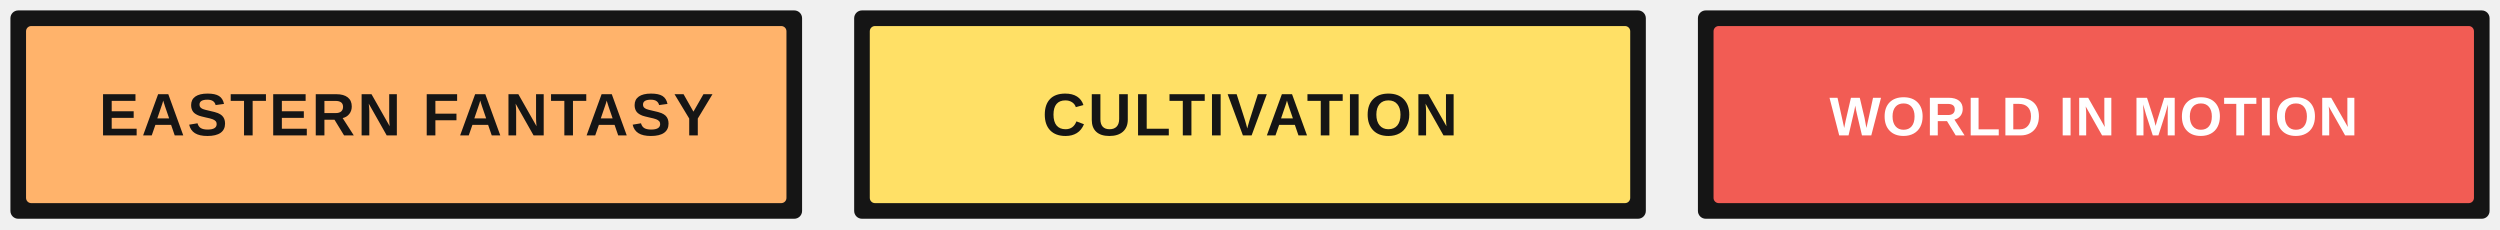
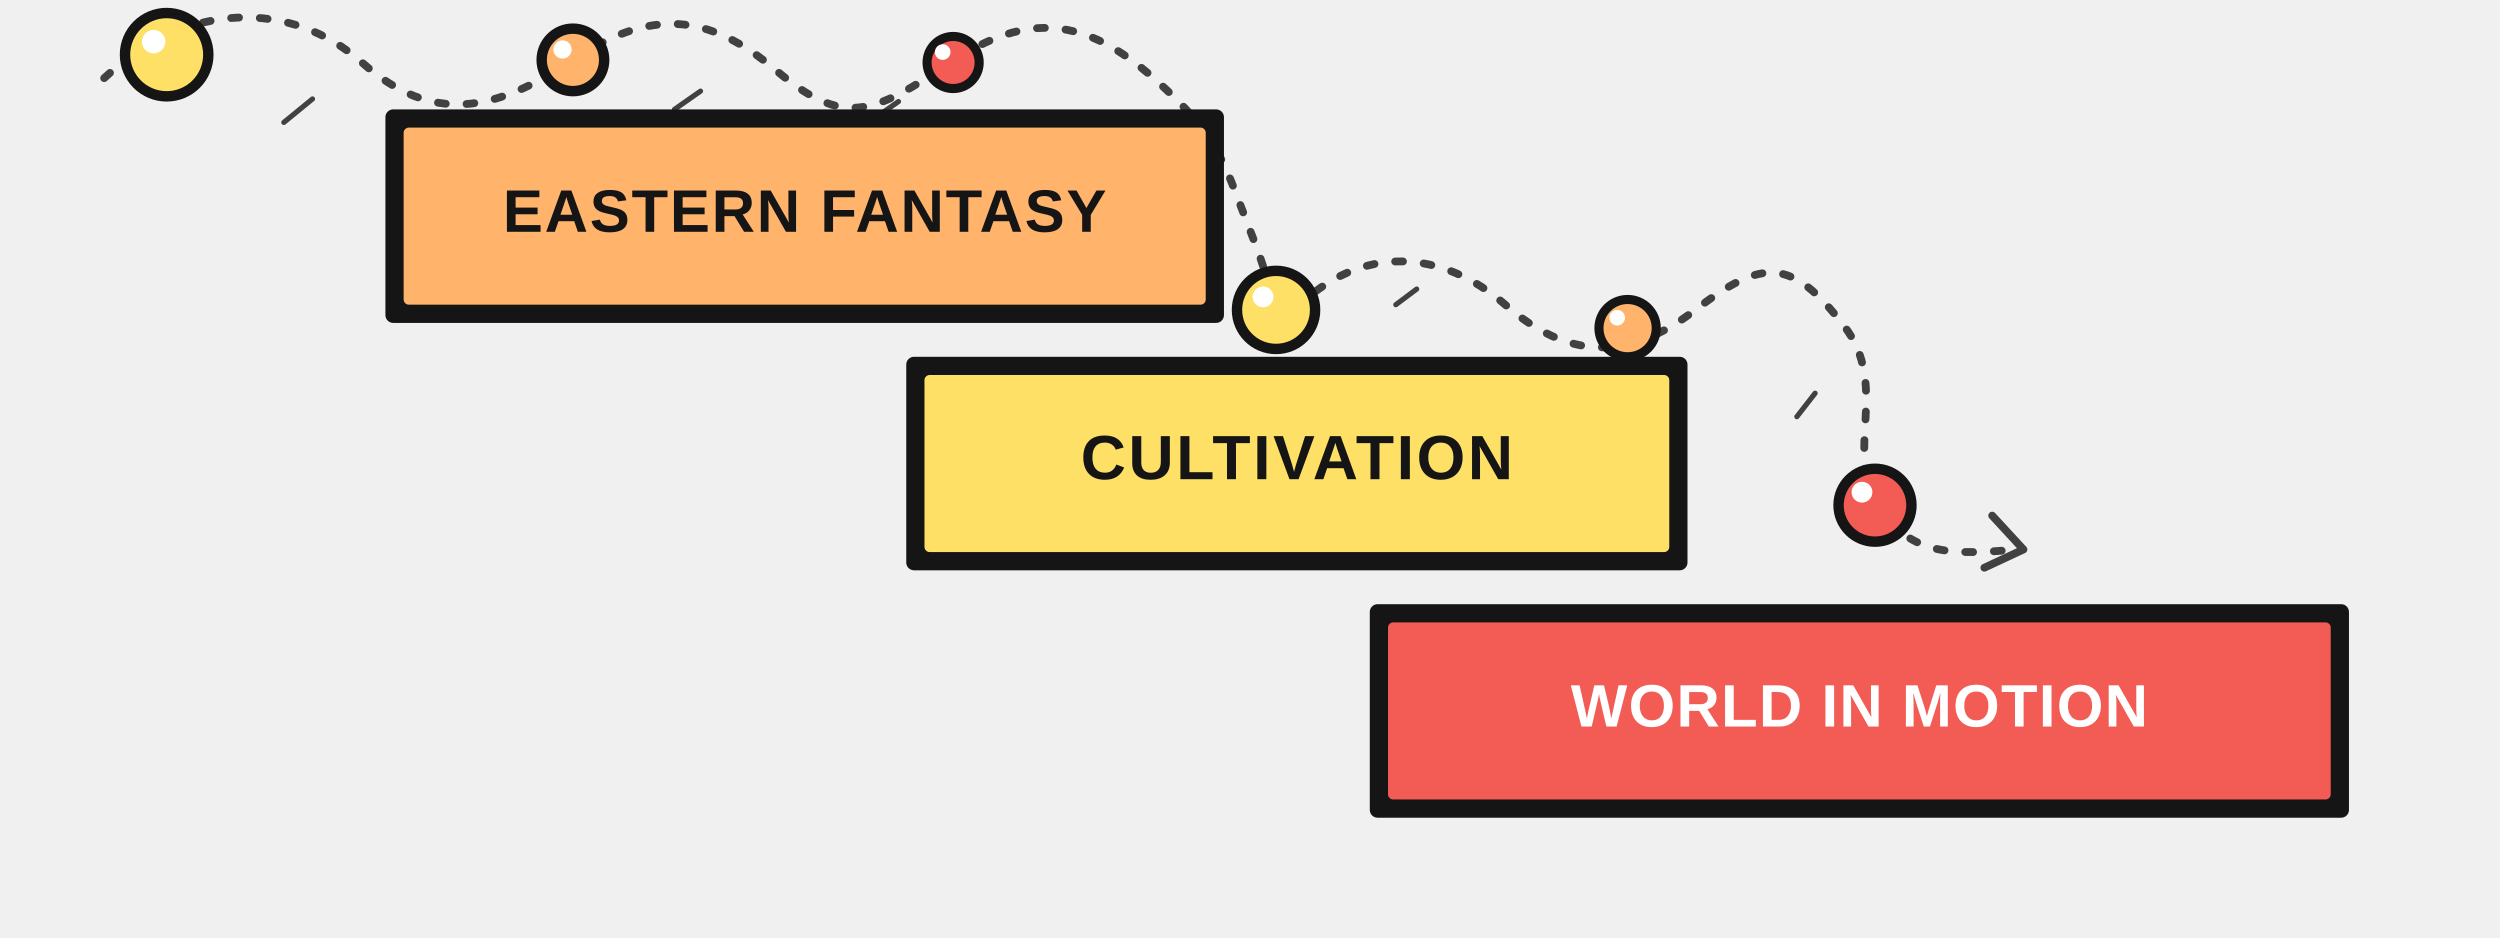
- <svg xmlns="http://www.w3.org/2000/svg" width="960" height="88" viewBox="0 0 960 88" role="img" aria-labelledby="title desc">
-   <rect x="4" y="4" width="304" height="80" rx="3" fill="#151515" />
-   <rect x="10" y="10" width="292" height="68" rx="2" fill="#FFB36B" />
-   <text x="156" y="52" font-family="Arial, Helvetica, sans-serif" font-size="23" font-weight="800" text-anchor="middle" letter-spacing="1" fill="#151515">EASTERN FANTASY</text>
-   <rect x="328" y="4" width="304" height="80" rx="3" fill="#151515" />
-   <rect x="334" y="10" width="292" height="68" rx="2" fill="#FFE066" />
-   <text x="480" y="52" font-family="Arial, Helvetica, sans-serif" font-size="23" font-weight="800" text-anchor="middle" letter-spacing="1" fill="#151515">CULTIVATION</text>
-   <rect x="652" y="4" width="304" height="80" rx="3" fill="#151515" />
-   <rect x="658" y="10" width="292" height="68" rx="2" fill="#F25C54" />
-   <text x="804" y="52" font-family="Arial, Helvetica, sans-serif" font-size="21" font-weight="800" text-anchor="middle" letter-spacing=".5" fill="#FFFFFF">WORLD IN MOTION</text>
+ <svg xmlns="http://www.w3.org/2000/svg" width="960" height="360" viewBox="0 0 960 360" role="img" aria-labelledby="title desc">
+   <g fill="none" stroke="#151515" stroke-width="3" stroke-linecap="round" stroke-linejoin="round" opacity=".8">
+     <path d="M40 30 C72 0 112 0 139 24 S190 43 220 23 S272 5 298 27 S335 44 365 24 S417 7 443 30 S470 63 481 91 C489 111 487 118 500 119" stroke-dasharray="3 8" />
+     <path d="M497 119 C523 93 554 96 578 117 S625 139 651 119 S688 99 708 125 C726 148 708 174 721 194 S750 213 775 211" stroke-dasharray="3 8" />
+     <path d="M765 198 L777 211 L762 218" />
+     <path d="M120 38 l-11 9 M196 46 l-10 8 M269 35 l-10 7 M345 39 l-10 7 M437 47 l-8 9 M544 111 l-8 6 M624 136 l-8 7 M697 151 l-7 9" stroke-width="2" />
+   </g>
+   <g>
+     <circle cx="64" cy="21" r="16" fill="#FFE066" stroke="#151515" stroke-width="4" />
+     <circle cx="59" cy="16" r="4.5" fill="#FFFFFF" />
+     <circle cx="220" cy="23" r="12" fill="#FFB36B" stroke="#151515" stroke-width="4" />
+     <circle cx="216" cy="19" r="3.5" fill="#FFFFFF" />
+     <circle cx="366" cy="24" r="10" fill="#F25C54" stroke="#151515" stroke-width="3.5" />
+     <circle cx="362" cy="20" r="3" fill="#FFFFFF" />
+     <circle cx="490" cy="119" r="15" fill="#FFE066" stroke="#151515" stroke-width="4" />
+     <circle cx="485" cy="114" r="4" fill="#FFFFFF" />
+     <circle cx="625" cy="126" r="11" fill="#FFB36B" stroke="#151515" stroke-width="3.5" />
+     <circle cx="621" cy="122" r="3" fill="#FFFFFF" />
+     <circle cx="720" cy="194" r="14" fill="#F25C54" stroke="#151515" stroke-width="4" />
+     <circle cx="715" cy="189" r="4" fill="#FFFFFF" />
+   </g>
+   <g>
+     <rect x="148" y="42" width="322" height="82" rx="3" fill="#151515" />
+     <rect x="155" y="49" width="308" height="68" rx="2" fill="#FFB36B" />
+     <text x="309" y="89" font-family="Arial, Helvetica, sans-serif" font-size="23" font-weight="800" text-anchor="middle" letter-spacing=".7" fill="#151515">EASTERN FANTASY</text>
+   </g>
+   <g>
+     <rect x="348" y="137" width="300" height="82" rx="3" fill="#151515" />
+     <rect x="355" y="144" width="286" height="68" rx="2" fill="#FFE066" />
+     <text x="498" y="184" font-family="Arial, Helvetica, sans-serif" font-size="24" font-weight="800" text-anchor="middle" letter-spacing="1" fill="#151515">CULTIVATION</text>
+   </g>
+   <g>
+     <rect x="526" y="232" width="376" height="82" rx="3" fill="#151515" />
+     <rect x="533" y="239" width="362" height="68" rx="2" fill="#F25C54" />
+     <text x="714" y="279" font-family="Arial, Helvetica, sans-serif" font-size="23" font-weight="800" text-anchor="middle" letter-spacing=".5" fill="#FFFFFF">WORLD IN MOTION</text>
+   </g>
</svg>
